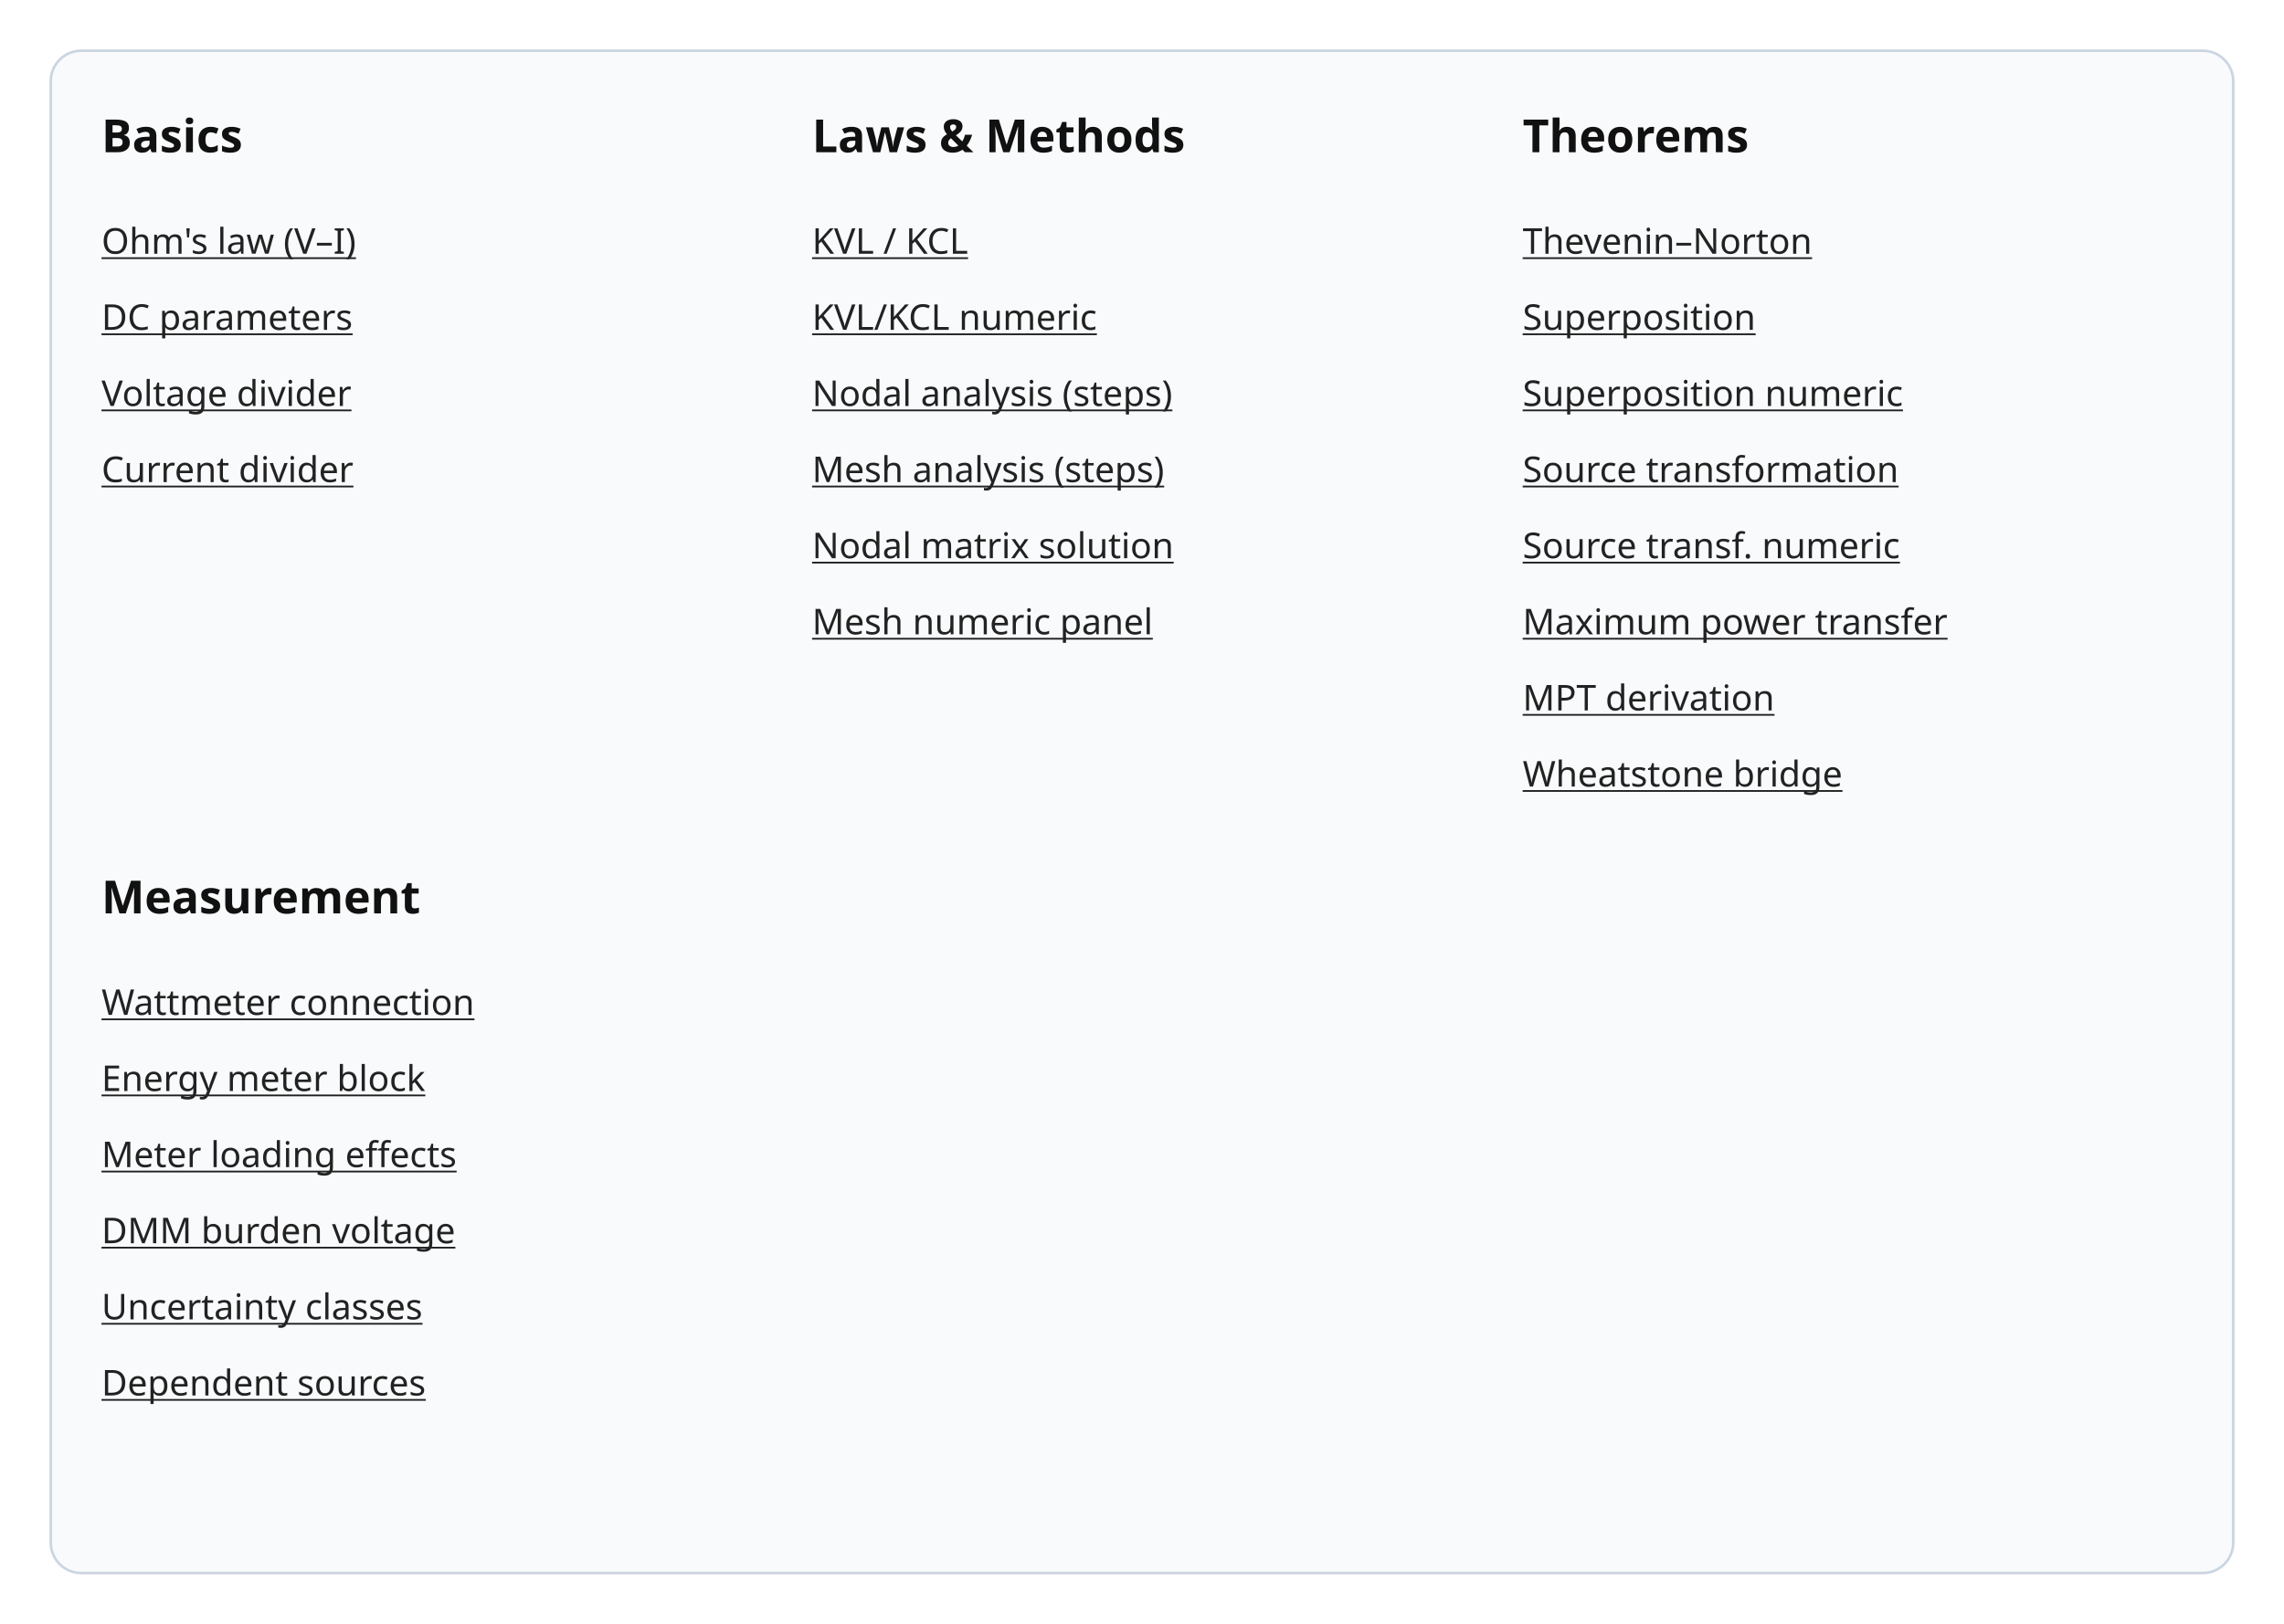
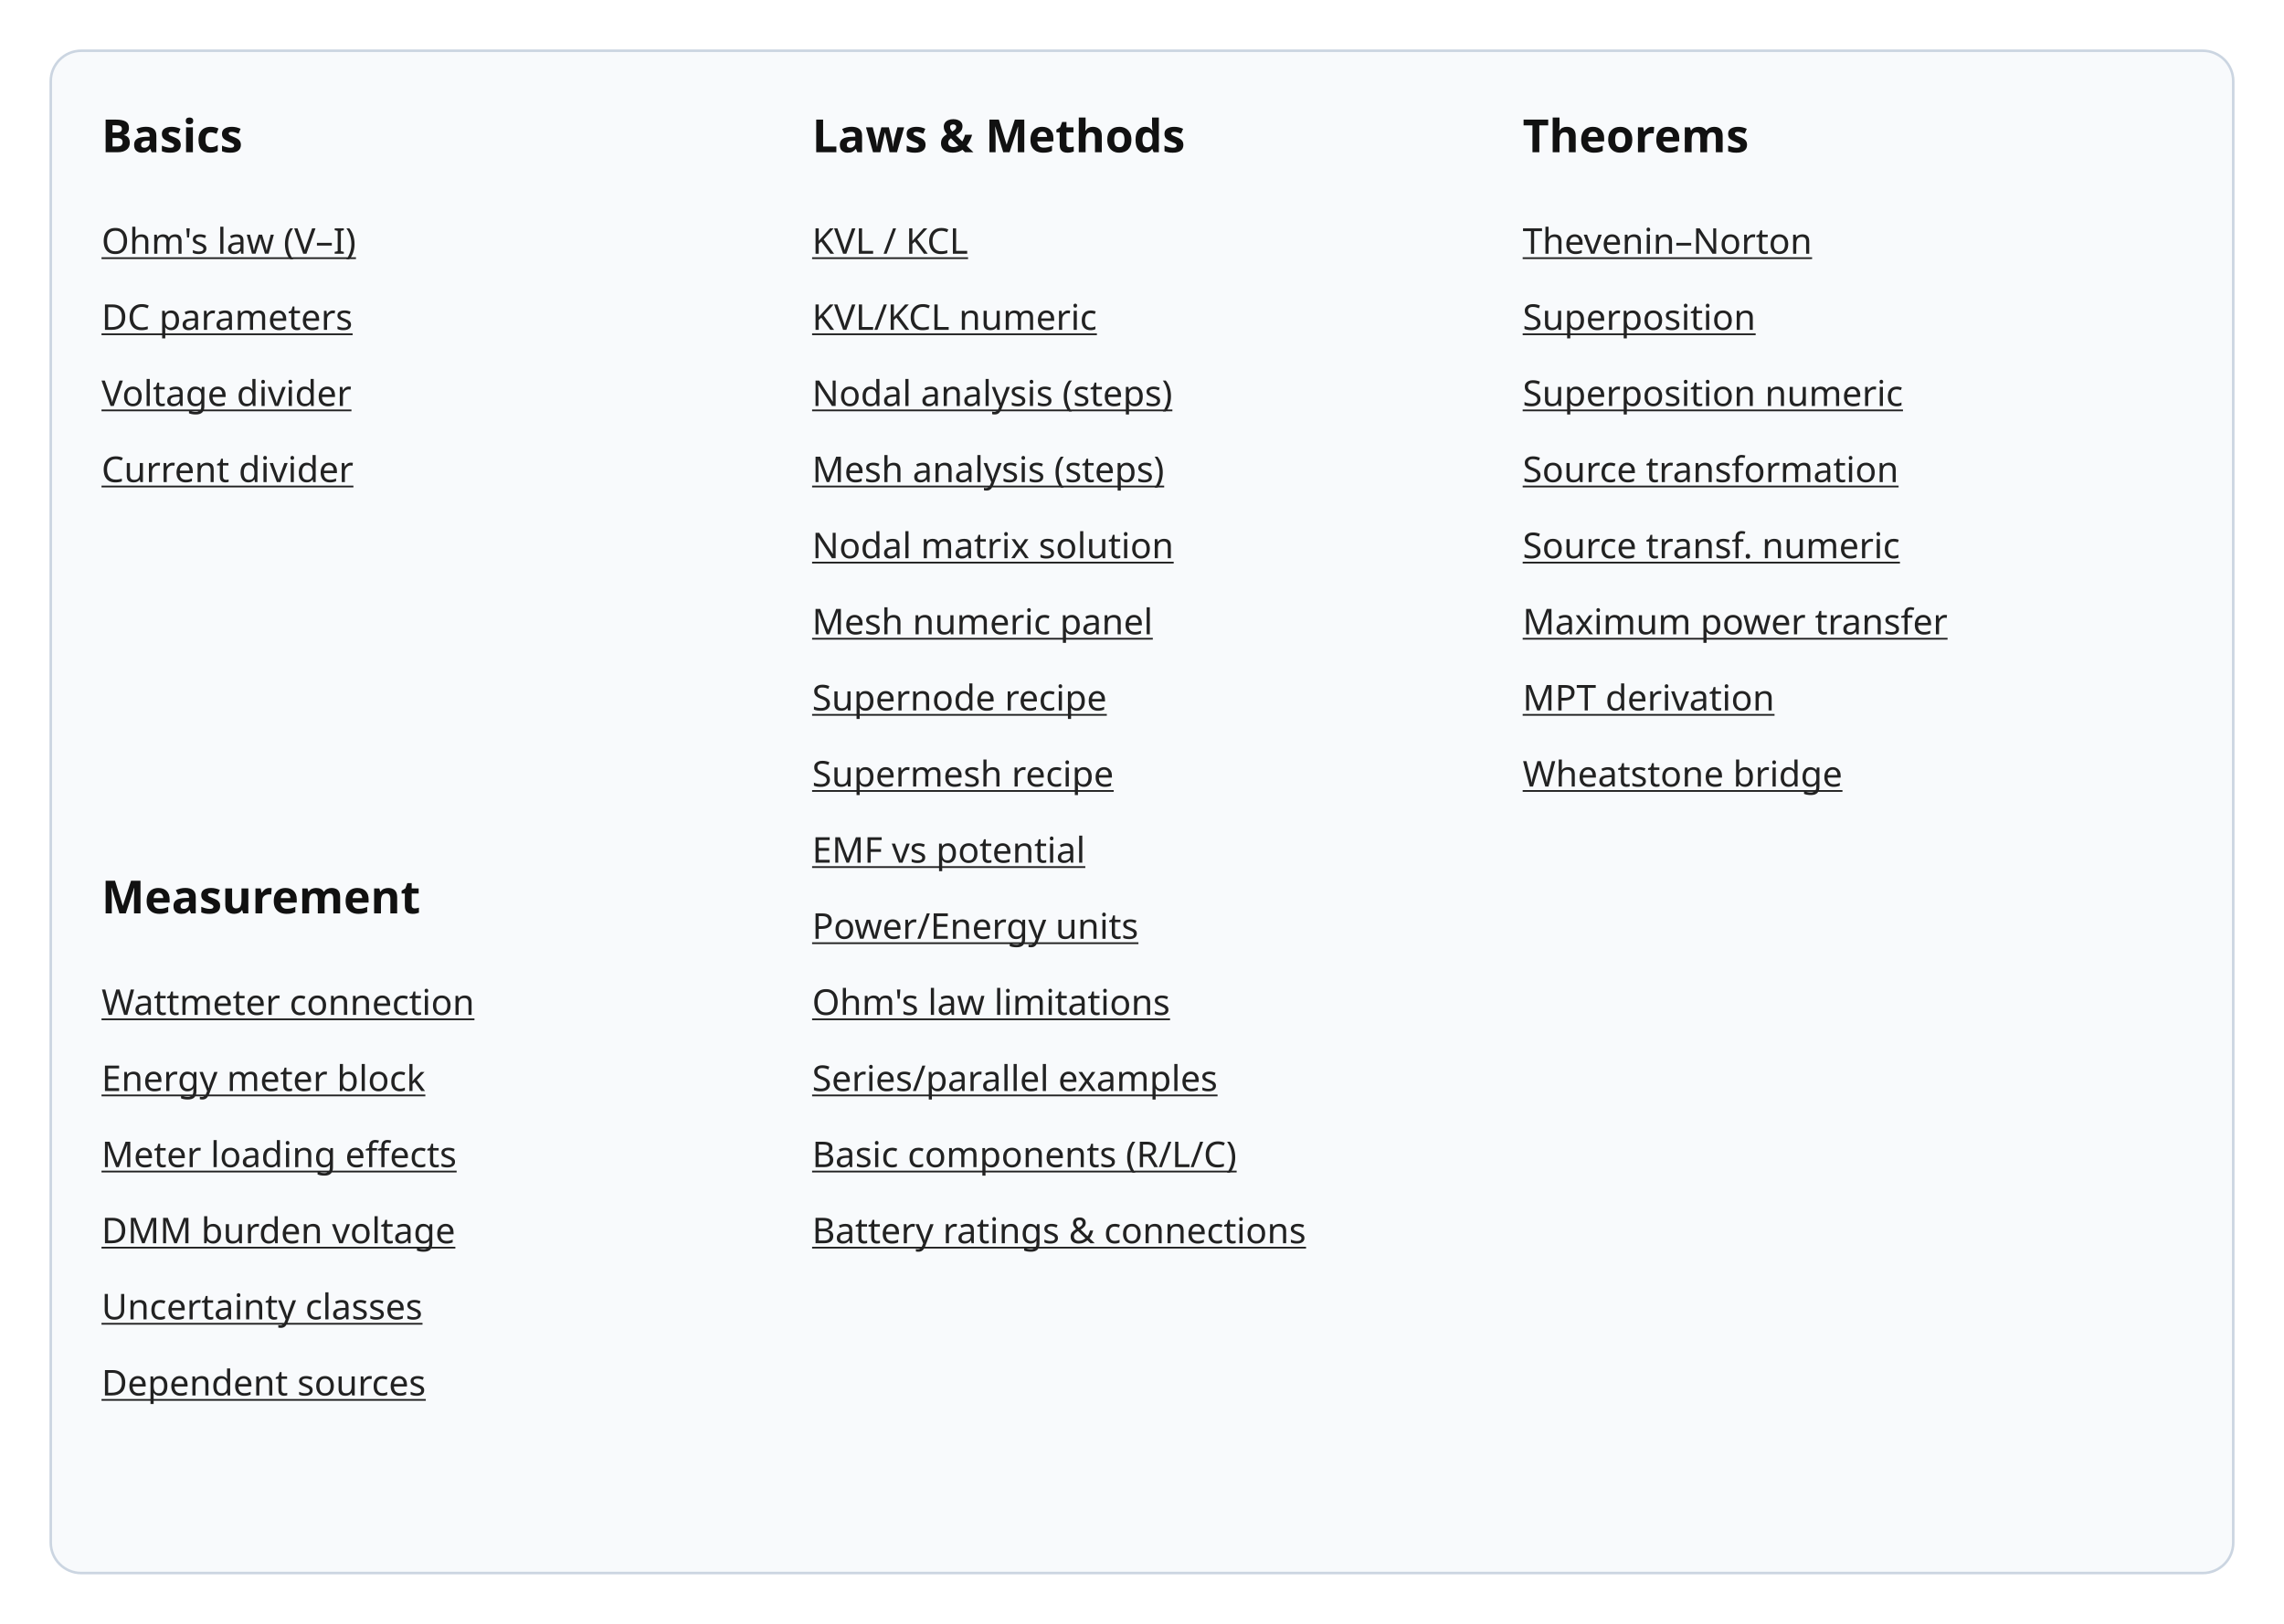
<svg xmlns="http://www.w3.org/2000/svg" xmlns:xlink="http://www.w3.org/1999/xlink" width="900" height="640" viewBox="0 0 900 640" role="img" aria-label="Unit 1 index">
  <defs>
    <style>
      .h { font: 18px sans-serif; font-weight: 700; fill: #111; }
      .t { font: 14px sans-serif; fill: #222; }
      .box { fill: #f8fafc; stroke: #cbd5e1; }
      a text { fill: #0ea5e9; text-decoration: underline; }
    </style>
  </defs>
  <rect x="20" y="20" width="860" height="600" rx="12" class="box" />
  <text x="40" y="60" class="h">Basics</text>
  <a xlink:href="ohms-law-vi.svg">
    <text x="40" y="100" class="t">Ohm's law (V–I)</text>
  </a>
  <a xlink:href="dc-parameters.svg">
    <text x="40" y="130" class="t">DC parameters</text>
  </a>
  <a xlink:href="voltage-divider.svg">
    <text x="40" y="160" class="t">Voltage divider</text>
  </a>
  <a xlink:href="current-divider.svg">
    <text x="40" y="190" class="t">Current divider</text>
  </a>
  <text x="320" y="60" class="h">Laws &amp; Methods</text>
  <a xlink:href="kvl-kcl.svg">
    <text x="320" y="100" class="t">KVL / KCL</text>
  </a>
  <a xlink:href="kcl-kvl-example-numeric.svg">
    <text x="320" y="130" class="t">KVL/KCL numeric</text>
  </a>
  <a xlink:href="dc-nodal-analysis-step.svg">
    <text x="320" y="160" class="t">Nodal analysis (steps)</text>
  </a>
  <a xlink:href="dc-mesh-analysis-step.svg">
    <text x="320" y="190" class="t">Mesh analysis (steps)</text>
  </a>
  <a xlink:href="nodal-matrix-solution.svg">
    <text x="320" y="220" class="t">Nodal matrix solution</text>
  </a>
  <a xlink:href="mesh-numeric-panel.svg">
    <text x="320" y="250" class="t">Mesh numeric panel</text>
+   </a>
+   <a xlink:href="supernode-recipe.svg">
+     <text x="320" y="280" class="t">Supernode recipe</text>
+   </a>
+   <a xlink:href="supermesh-recipe.svg">
+     <text x="320" y="310" class="t">Supermesh recipe</text>
  </a>
  <text x="600" y="60" class="h">Theorems</text>
  <a xlink:href="thevenin-norton-conversion.svg">
    <text x="600" y="100" class="t">Thevenin–Norton</text>
  </a>
  <a xlink:href="superposition-step.svg">
    <text x="600" y="130" class="t">Superposition</text>
  </a>
  <a xlink:href="superposition-numeric-panel.svg">
    <text x="600" y="160" class="t">Superposition numeric</text>
  </a>
  <a xlink:href="source-transformation.svg">
    <text x="600" y="190" class="t">Source transformation</text>
  </a>
  <a xlink:href="source-transformation-numeric.svg">
    <text x="600" y="220" class="t">Source transf. numeric</text>
  </a>
  <a xlink:href="maximum-power-transfer.svg">
    <text x="600" y="250" class="t">Maximum power transfer</text>
  </a>
  <a xlink:href="maximum-power-transfer-derivation.svg">
    <text x="600" y="280" class="t">MPT derivation</text>
  </a>
  <a xlink:href="wheatstone-bridge-balance.svg">
    <text x="600" y="310" class="t">Wheatstone bridge</text>
  </a>
  <text x="40" y="360" class="h">Measurement</text>
  <a xlink:href="wattmeter-connection.svg">
    <text x="40" y="400" class="t">Wattmeter connection</text>
  </a>
  <a xlink:href="energy-meter-block.svg">
    <text x="40" y="430" class="t">Energy meter block</text>
  </a>
  <a xlink:href="meter-loading-effects.svg">
    <text x="40" y="460" class="t">Meter loading effects</text>
  </a>
  <a xlink:href="dmm-burden-voltage.svg">
    <text x="40" y="490" class="t">DMM burden voltage</text>
  </a>
  <a xlink:href="measurement-uncertainty-classes.svg">
    <text x="40" y="520" class="t">Uncertainty classes</text>
  </a>
  <a xlink:href="dependent-source-models.svg">
    <text x="40" y="550" class="t">Dependent sources</text>
  </a>
+   <a xlink:href="emf-vs-potential-difference.svg">
+     <text x="320" y="340" class="t">EMF vs potential</text>
+   </a>
+   <a xlink:href="power-energy-units-meters.svg">
+     <text x="320" y="370" class="t">Power/Energy units</text>
+   </a>
+   <a xlink:href="ohms-law-limitations.svg">
+     <text x="320" y="400" class="t">Ohm's law limitations</text>
+   </a>
+   <a xlink:href="resistors-series-parallel-examples.svg">
+     <text x="320" y="430" class="t">Series/parallel examples</text>
+   </a>
+   <a xlink:href="basic-components-overview.svg">
+     <text x="320" y="460" class="t">Basic components (R/L/C)</text>
+   </a>
+   <a xlink:href="battery-ratings-series-parallel.svg">
+     <text x="320" y="490" class="t">Battery ratings &amp; connections</text>
+   </a>
</svg>
